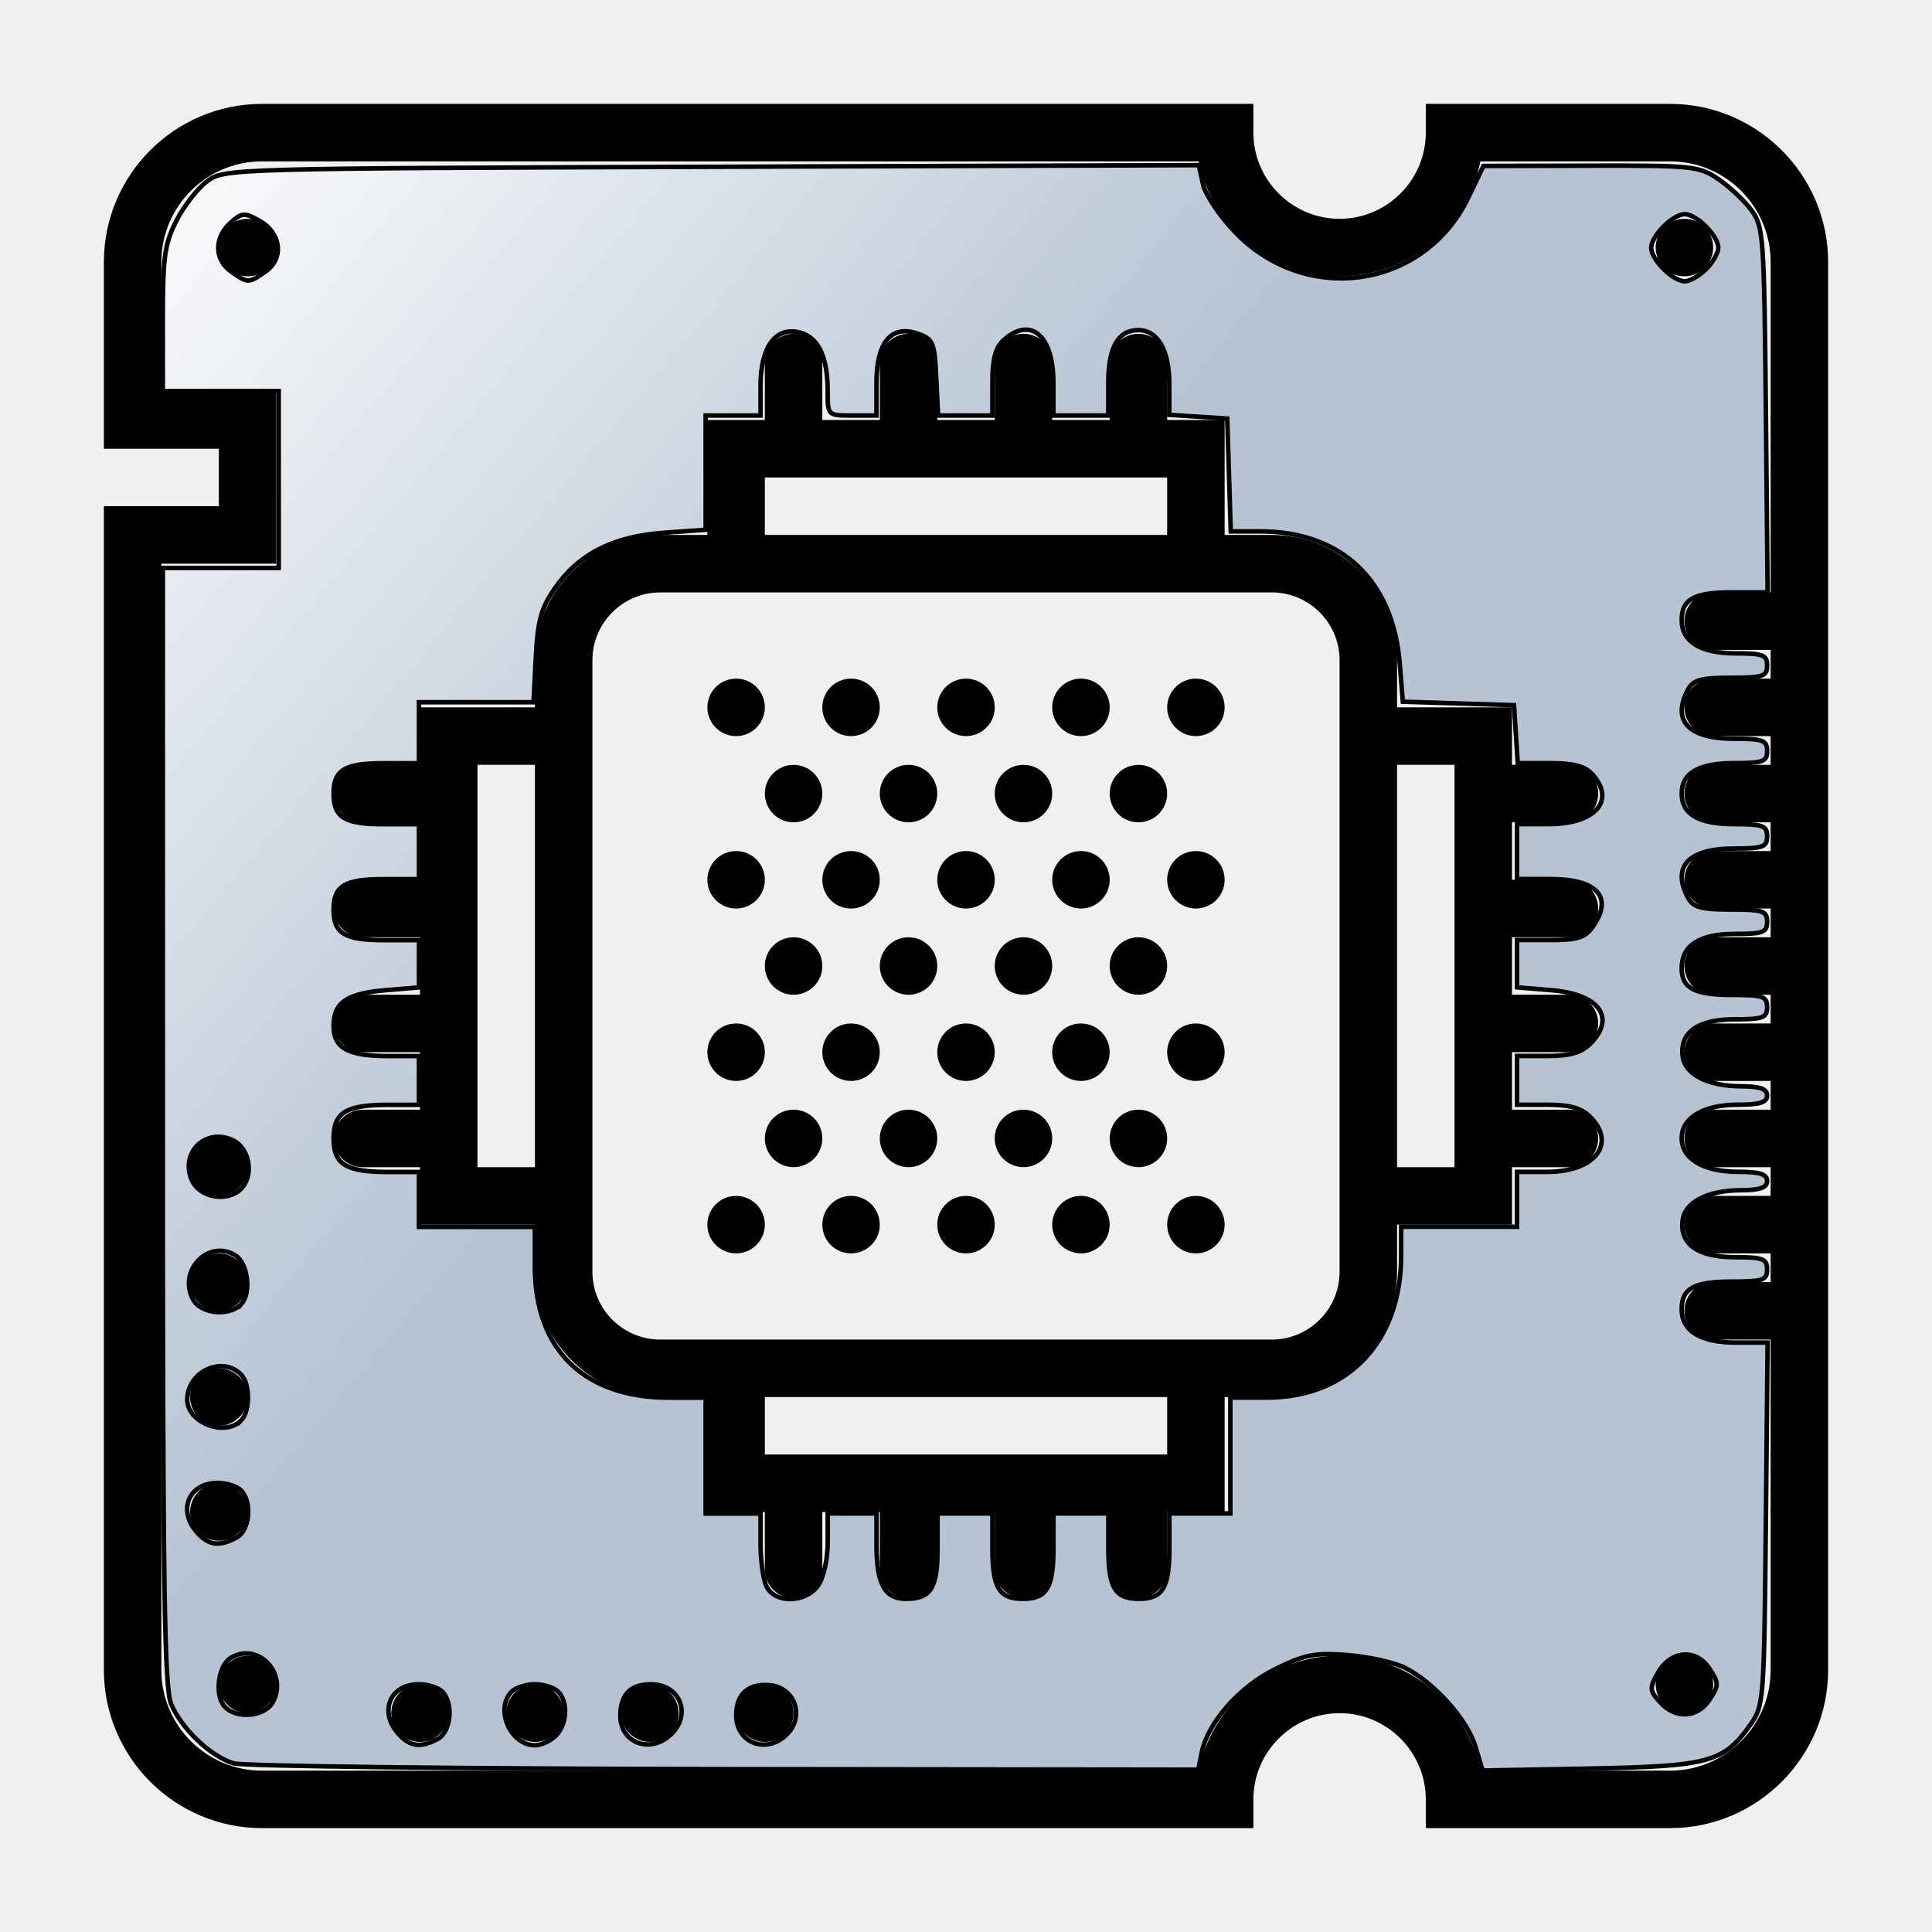
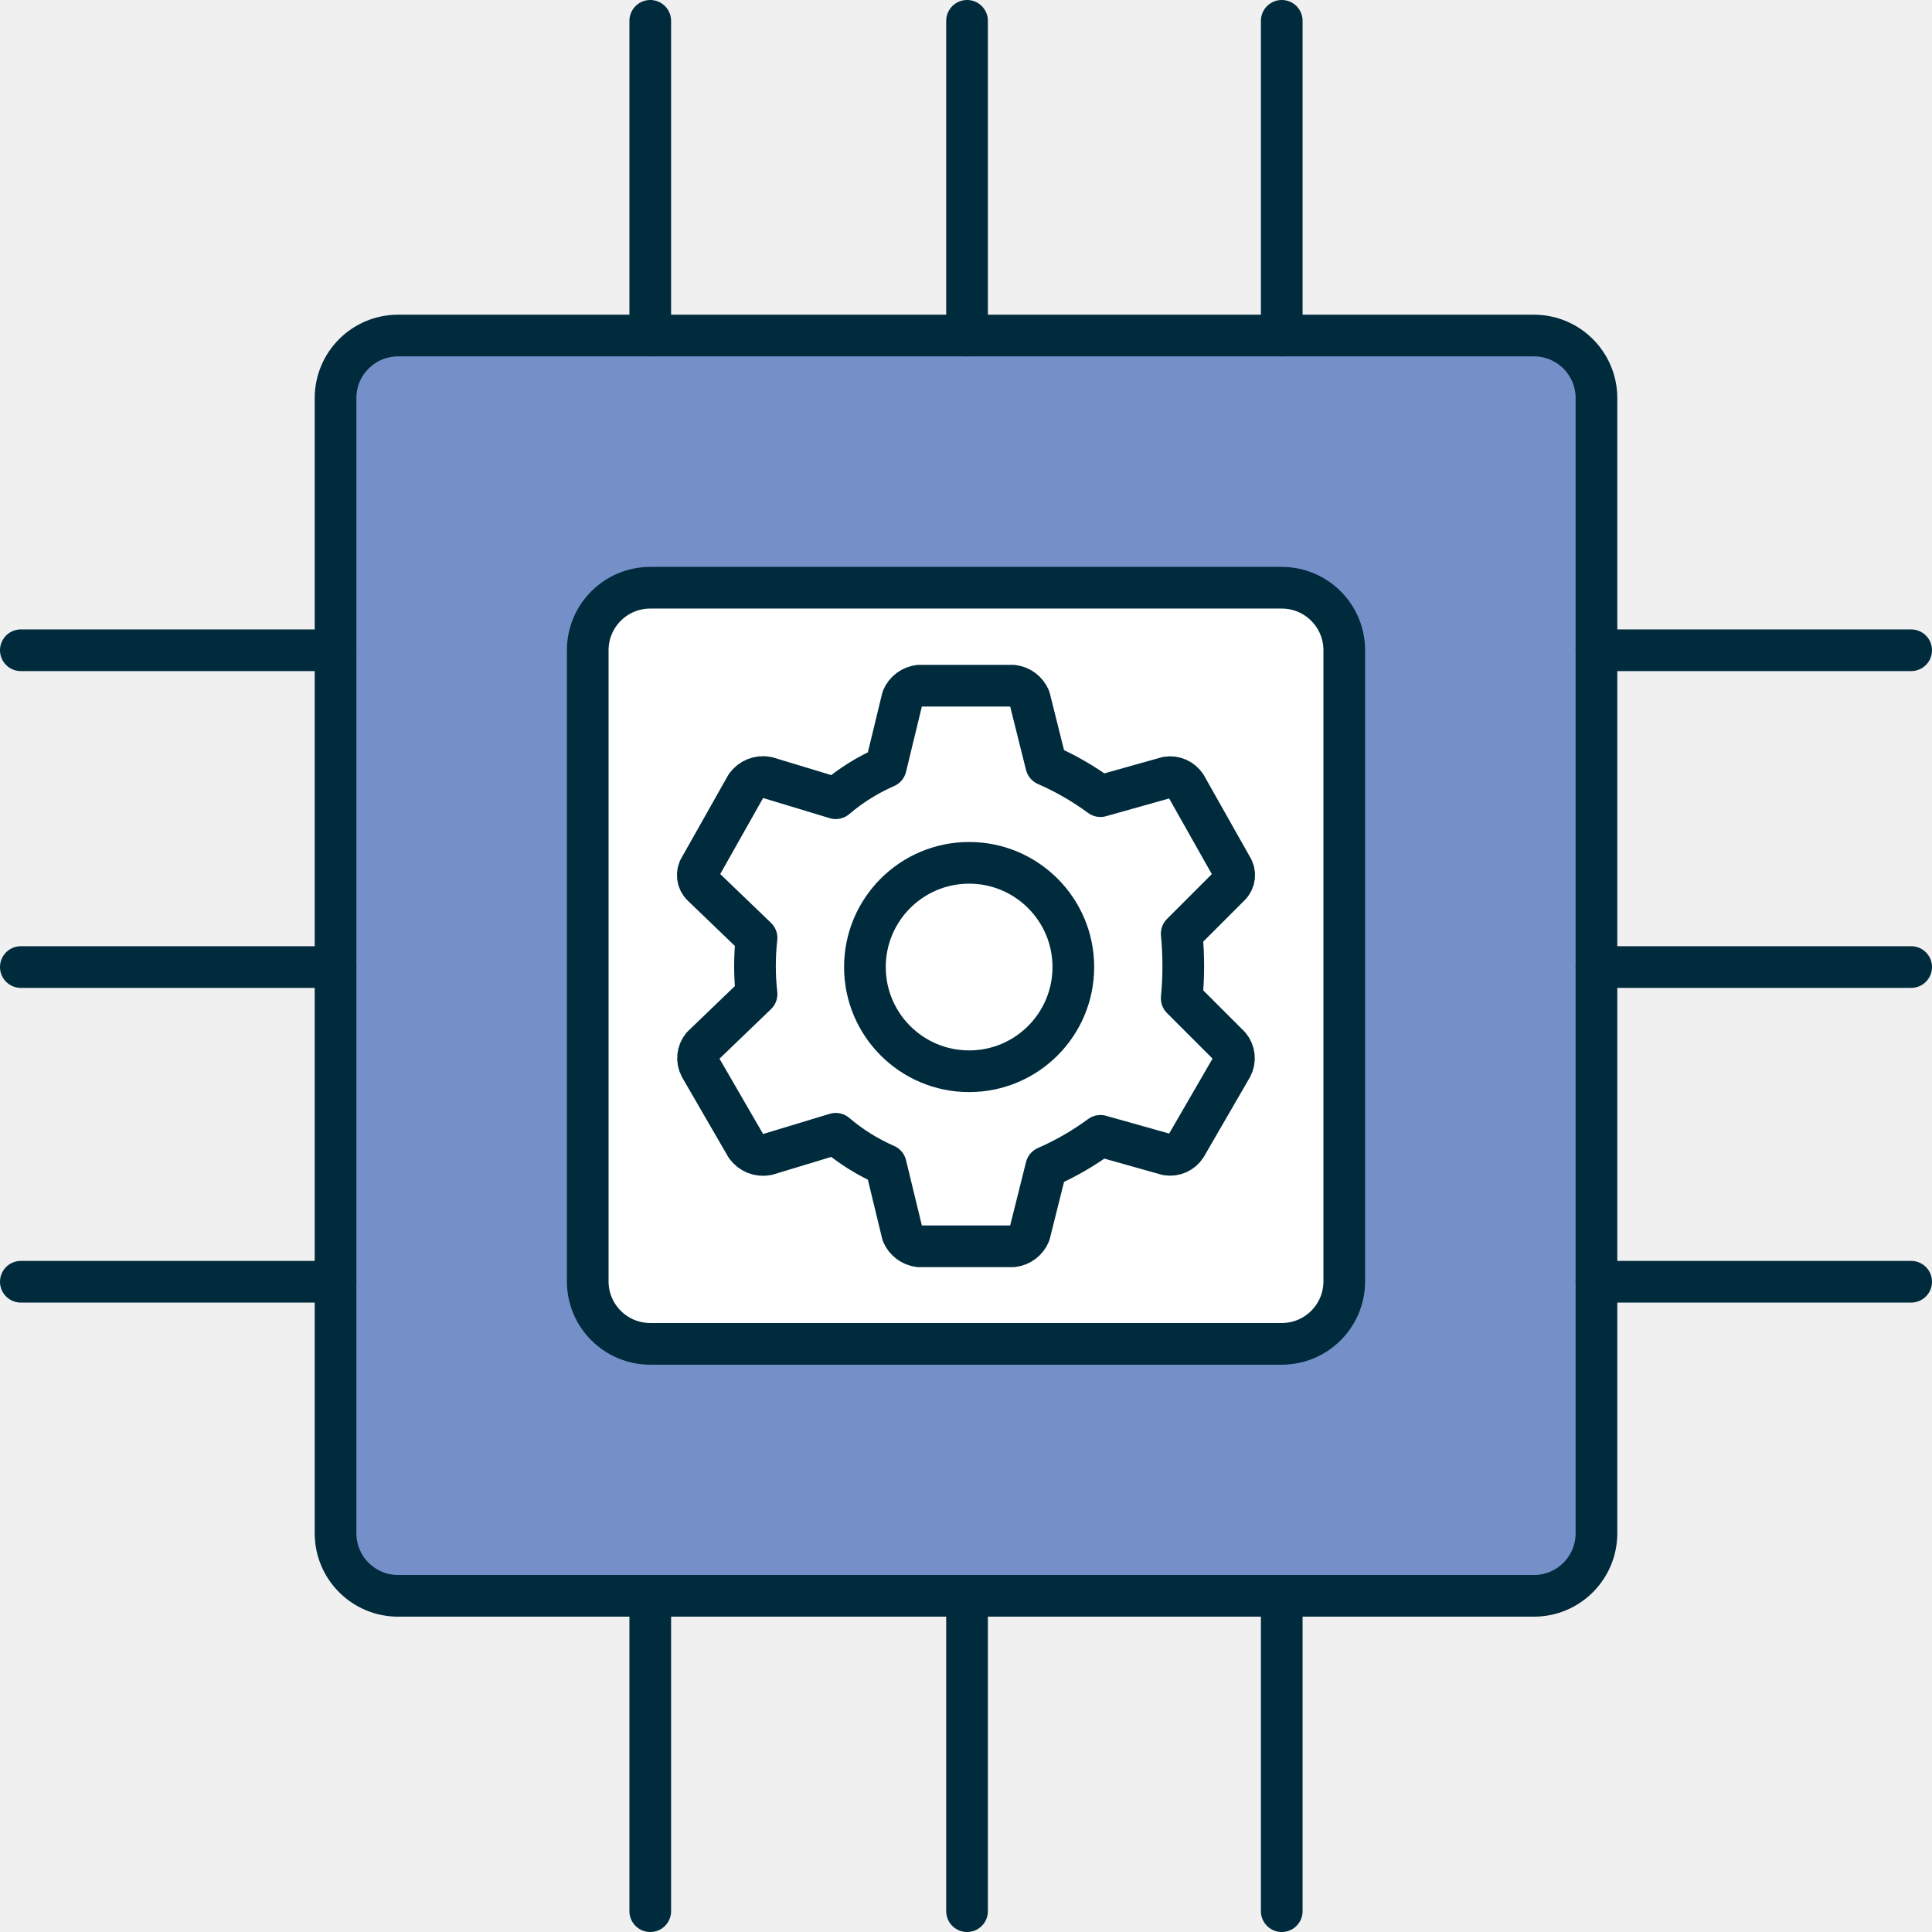
- <svg xmlns="http://www.w3.org/2000/svg" xmlns:xlink="http://www.w3.org/1999/xlink" version="1.1" width="100" height="100" id="svg5020" viewBox="0 0 100 100" preserveAspectRatio="none">
-   <defs id="defs5022">
-     <linearGradient id="linearGradient4469">
-       <stop offset="0" style="stop-color:#ffffff;stop-opacity:1" id="stop4471" />
-       <stop offset="1" style="stop-color:#b6c3d3;stop-opacity:1" id="stop4473" />
-     </linearGradient>
-     <linearGradient id="linearGradient4425">
-       <stop offset="0" style="stop-color:#a9c3e4;stop-opacity:1" id="stop4427" />
-       <stop offset="1" style="stop-color:#ffffff;stop-opacity:1" id="stop4429" />
-     </linearGradient>
-     <filter x="-0.264" y="-0.292" width="1.527" height="1.584" color-interpolation-filters="sRGB" id="filter20257">
-       <feGaussianBlur stdDeviation="8.484" id="feGaussianBlur20259" />
-     </filter>
-     <linearGradient x1="302.366" y1="85.341" x2="273.785" y2="109.911" id="linearGradient20265" xlink:href="#linearGradient13263" gradientUnits="userSpaceOnUse" gradientTransform="translate(7.020117,-1.002874)" />
-     <linearGradient id="linearGradient13263">
-       <stop id="stop1" style="stop-color:#a9c3e4;stop-opacity:1" offset="0" />
-       <stop id="stop2" style="stop-color:#3465a4;stop-opacity:1" offset="1" />
-     </linearGradient>
-     <linearGradient xlink:href="#linearGradient13263" id="linearGradient3895" gradientUnits="userSpaceOnUse" gradientTransform="translate(7.020117,-1.002874)" x1="302.366" y1="85.341" x2="273.785" y2="109.911" />
-     <linearGradient xlink:href="#linearGradient13263" id="linearGradient3903" gradientUnits="userSpaceOnUse" gradientTransform="translate(7.020117,-1.002874)" x1="302.366" y1="85.341" x2="273.785" y2="109.911" />
-     <linearGradient xlink:href="#linearGradient13263" id="linearGradient3910" gradientUnits="userSpaceOnUse" gradientTransform="translate(7.020117,-1.002874)" x1="302.366" y1="85.341" x2="273.785" y2="109.911" />
-     <linearGradient xlink:href="#linearGradient13263" id="linearGradient3913" gradientUnits="userSpaceOnUse" gradientTransform="matrix(1.035307,0,0,1.148662,-226.3958,-83.99919)" x1="302.366" y1="85.341" x2="273.785" y2="109.911" />
-     <linearGradient xlink:href="#linearGradient13263" id="linearGradient3930" gradientUnits="userSpaceOnUse" gradientTransform="matrix(1.035307,0,0,1.148662,-226.3958,-83.99919)" x1="302.366" y1="85.341" x2="273.785" y2="109.911" />
-     <linearGradient xlink:href="#linearGradient13263" id="linearGradient3937" gradientUnits="userSpaceOnUse" gradientTransform="matrix(1.222333,0,0,1.356165,-277.2053,-108.6609)" x1="302.366" y1="85.341" x2="273.785" y2="109.911" />
-     <linearGradient xlink:href="#linearGradient13263" id="linearGradient3944" gradientUnits="userSpaceOnUse" gradientTransform="matrix(1.222333,0,0,1.356165,-277.2053,-108.6609)" x1="302.366" y1="85.341" x2="273.785" y2="109.911" />
-     <linearGradient xlink:href="#linearGradient13263" id="linearGradient3949" gradientUnits="userSpaceOnUse" gradientTransform="matrix(1.234087,0,0,1.369206,-280.0907,-109.8409)" x1="302.366" y1="85.341" x2="273.785" y2="109.911" />
-     <linearGradient xlink:href="#linearGradient13263" id="linearGradient3967" gradientUnits="userSpaceOnUse" gradientTransform="matrix(1.234087,0,0,1.369206,-280.0907,-109.8409)" x1="302.366" y1="85.341" x2="273.785" y2="109.911" />
-     <linearGradient xlink:href="#linearGradient13263" id="linearGradient3975" gradientUnits="userSpaceOnUse" gradientTransform="matrix(1.234087,0,0,1.369206,-280.0907,-109.8409)" x1="302.366" y1="85.341" x2="273.785" y2="109.911" />
-     <linearGradient xlink:href="#linearGradient13263" id="linearGradient3981" gradientUnits="userSpaceOnUse" gradientTransform="matrix(1.234087,0,0,1.369206,-280.0907,-109.8409)" x1="302.366" y1="85.341" x2="273.785" y2="109.911" />
-     <linearGradient xlink:href="#linearGradient13263" id="linearGradient3984" gradientUnits="userSpaceOnUse" gradientTransform="matrix(1.182314,0,0,1.311764,-268.3319,-100.7872)" x1="302.366" y1="85.341" x2="273.785" y2="109.911" />
-     <linearGradient xlink:href="#linearGradient4469" id="linearGradient4423" x1="5.409" y1="7.345" x2="44.838" y2="40.386" gradientUnits="userSpaceOnUse" />
-   </defs>
-   <rect width="100" height="100" x="-0.01" y="0.01" id="border" style="opacity:0.643;fill:none;stroke:none" />
-   <rect style="fill:none;fill-rule:evenodd;stroke:#000000;stroke-width:0px;stroke-linecap:butt;stroke-linejoin:miter;stroke-opacity:1" id="externalBorder" width="99" height="99" x="0.2" y="0.2" />
-   <g id="g4" transform="matrix(1.487438,0,0,1.487438,5.376851,5.376851)">
-     <circle cx="5" cy="5" r="1" id="circle6" />
-     <circle cx="55" cy="5" r="1" id="circle8" />
-     <circle cx="5" cy="55" r="1" id="circle10" />
-     <circle cx="11" cy="56" r="1" id="circle12" />
-     <circle cx="15" cy="56" r="1" id="circle14" />
-     <circle cx="19" cy="56" r="1" id="circle16" />
-     <circle cx="23" cy="56" r="1" id="circle18" />
-     <circle cx="38" cy="39" r="1" id="circle20" />
-     <circle cx="34" cy="39" r="1" id="circle22" />
-     <circle cx="36" cy="36" r="1" id="circle24" />
-     <circle cx="30" cy="39" r="1" id="circle26" />
-     <circle cx="26" cy="39" r="1" id="circle28" />
-     <circle cx="32" cy="36" r="1" id="circle30" />
-     <circle cx="28" cy="36" r="1" id="circle32" />
-     <circle cx="22" cy="39" r="1" id="circle34" />
-     <circle cx="24" cy="36" r="1" id="circle36" />
-     <circle cx="38" cy="33" r="1" id="circle38" />
-     <circle cx="34" cy="33" r="1" id="circle40" />
-     <circle cx="36" cy="30" r="1" id="circle42" />
-     <circle cx="30" cy="33" r="1" id="circle44" />
-     <circle cx="26" cy="33" r="1" id="circle46" />
-     <circle cx="32" cy="30" r="1" id="circle48" />
-     <circle cx="28" cy="30" r="1" id="circle50" />
-     <circle cx="22" cy="33" r="1" id="circle52" />
-     <circle cx="24" cy="30" r="1" id="circle54" />
-     <circle cx="38" cy="27" r="1" id="circle56" />
-     <circle cx="34" cy="27" r="1" id="circle58" />
-     <circle cx="36" cy="24" r="1" id="circle60" />
-     <circle cx="30" cy="27" r="1" id="circle62" />
-     <circle cx="26" cy="27" r="1" id="circle64" />
-     <circle cx="32" cy="24" r="1" id="circle66" />
-     <circle cx="28" cy="24" r="1" id="circle68" />
-     <circle cx="22" cy="27" r="1" id="circle70" />
-     <circle cx="24" cy="24" r="1" id="circle72" />
-     <circle cx="38" cy="21" r="1" id="circle74" />
-     <circle cx="34" cy="21" r="1" id="circle76" />
-     <circle cx="30" cy="21" r="1" id="circle78" />
-     <circle cx="26" cy="21" r="1" id="circle80" />
-     <circle cx="22" cy="21" r="1" id="circle82" />
-     <circle cx="55" cy="55" r="1" id="circle84" />
-     <path d="m 51,25 c 0.55,0 1,-0.45 1,-1 0,-0.55 -0.45,-1 -1,-1 l -2,0 0,-2 -4,0 0,-1.64 C 45,16.96 43.05,15 40.64,15 L 39,15 39,11 37,11 37,9 C 37,8.45 36.55,8 36,8 35.45,8 35,8.45 35,9 l 0,2 -2,0 0,-2 C 33,8.45 32.55,8 32,8 31.45,8 31,8.45 31,9 l 0,2 -2,0 0,-2 C 29,8.45 28.55,8 28,8 27.45,8 27,8.45 27,9 l 0,2 -2,0 0,-2 C 25,8.45 24.55,8 24,8 23.45,8 23,8.45 23,9 l 0,2 -2,0 0,4 -1.64,0 C 16.96,15 15,16.96 15,19.36 l 0,1.64 -4,0 0,2 -2,0 c -0.55,0 -1,0.45 -1,1 0,0.55 0.45,1 1,1 l 2,0 0,2 -2,0 c -0.55,0 -1,0.45 -1,1 0,0.55 0.45,1 1,1 l 2,0 0,2 -2,0 c -0.55,0 -1,0.45 -1,1 0,0.55 0.45,1 1,1 l 2,0 0,2 -2,0 c -0.55,0 -1,0.45 -1,1 0,0.55 0.45,1 1,1 l 2,0 0,2 4,0 0,1.64 c 0,2.4 1.95,4.36 4.36,4.36 l 1.64,0 0,4 2,0 0,2 c 0,0.55 0.45,1 1,1 0.55,0 1,-0.45 1,-1 l 0,-2 2,0 0,2 c 0,0.55 0.45,1 1,1 0.55,0 1,-0.45 1,-1 l 0,-2 2,0 0,2 c 0,0.55 0.45,1 1,1 0.55,0 1,-0.45 1,-1 l 0,-2 2,0 0,2 c 0,0.55 0.45,1 1,1 0.55,0 1,-0.45 1,-1 l 0,-2 2,0 0,-4 1.64,0 C 43.04,45 45,43.04 45,40.64 l 0,-1.64 4,0 0,-2 2,0 c 0.55,0 1,-0.45 1,-1 0,-0.55 -0.45,-1 -1,-1 l -2,0 0,-2 2,0 c 0.55,0 1,-0.45 1,-1 0,-0.55 -0.45,-1 -1,-1 l -2,0 0,-2 2,0 c 0.55,0 1,-0.45 1,-1 0,-0.55 -0.45,-1 -1,-1 l -2,0 0,-2 2,0 z m -28,-12 14,0 0,2 -14,0 0,-2 z m -10,24 0,-14 2,0 0,14 -2,0 z m 24,10 -14,0 0,-2 14,0 0,2 z m 6,-6.36 C 43,41.94 41.94,43 40.64,43 L 39,43 21,43 19.36,43 C 18.06,43 17,41.94 17,40.64 L 17,39 17,21 17,19.36 C 17,18.06 18.06,17 19.36,17 l 1.64,0 18,0 1.64,0 c 1.3,0 2.36,1.06 2.36,2.36 l 0,1.64 0,18 0,1.64 z m 4,-3.64 -2,0 0,-14 2,0 0,14 z" id="path86" />
-     <circle cx="4" cy="37" r="1" id="circle88" />
-     <circle cx="4" cy="41" r="1" id="circle90" />
-     <circle cx="4" cy="45" r="1" id="circle92" />
-     <circle cx="4" cy="49" r="1" id="circle94" />
-     <path d="M 54.5,0 46,0 46,1 C 46,2.65 44.65,4 43,4 41.35,4 40,2.65 40,1 L 40,0 5.5,0 C 2.47,0 0,2.47 0,5.5 l 0,6.5 4,0 0,2 -4,0 0,40.5 C 0,57.53 2.47,60 5.5,60 l 34.5,0 0,-1 c 0,-1.65 1.35,-3 3,-3 1.65,0 3,1.35 3,3 l 0,1 8.5,0 c 3.03,0 5.5,-2.47 5.5,-5.5 l 0,-49 C 60,2.47 57.53,0 54.5,0 Z m 0,58 -6.6,0 c -0.46,-2.28 -2.48,-4 -4.9,-4 -2.42,0 -4.44,1.72 -4.9,4 L 5.5,58 C 3.57,58 2,56.43 2,54.5 L 2,16 6,16 6,10 2,10 2,5.5 C 2,3.57 3.57,2 5.5,2 l 32.6,0 c 0.46,2.28 2.48,4 4.9,4 2.42,0 4.44,-1.72 4.9,-4 l 6.6,0 C 56.43,2 58,3.57 58,5.5 l 0,11.5 -2,0 c -0.55,0 -1,0.45 -1,1 0,0.55 0.45,1 1,1 l 2,0 0,1 -2,0 c -0.55,0 -1,0.45 -1,1 0,0.55 0.45,1 1,1 l 2,0 0,1 -2,0 c -0.55,0 -1,0.45 -1,1 0,0.55 0.45,1 1,1 l 2,0 0,1 -2,0 c -0.55,0 -1,0.45 -1,1 0,0.55 0.45,1 1,1 l 2,0 0,1 -2,0 c -0.55,0 -1,0.45 -1,1 0,0.55 0.45,1 1,1 l 2,0 0,1 -2,0 c -0.55,0 -1,0.45 -1,1 0,0.55 0.45,1 1,1 l 2,0 0,1 -2,0 c -0.55,0 -1,0.45 -1,1 0,0.55 0.45,1 1,1 l 2,0 0,1 -2,0 c -0.55,0 -1,0.45 -1,1 0,0.55 0.45,1 1,1 l 2,0 0,1 -2,0 c -0.55,0 -1,0.45 -1,1 0,0.55 0.45,1 1,1 l 2,0 0,11.5 c 0,1.93 -1.57,3.5 -3.5,3.5 z" id="path96" />
+ <svg xmlns="http://www.w3.org/2000/svg" id="Layer_1" data-name="Layer 1" viewBox="0 0 92.7 92.7">
+   <g>
+     <rect x="16.1" y="16.1" width="60.5" height="60.47" rx="3" style="fill: #7590c9;stroke: #002b3c;stroke-linecap: round;stroke-linejoin: round;stroke-width: 2px" />
+     <path d="M46.4,16.1V1M31.2,16.1V1M61.5,16.1V1M31.2,91.7V76.6M61.5,91.7V76.6M46.4,91.7V76.6M76.6,46.4H91.7M76.6,31.2H91.7M76.6,61.5H91.7M1,31.2H16.1M1,61.5H16.1M1,46.4H16.1" style="fill: none;stroke: #002b3c;stroke-linecap: round;stroke-linejoin: round;stroke-width: 2px" />
+     <rect x="28.2" y="28.2" width="36.3" height="36.28" rx="3" style="fill: #fff;stroke: #002b3c;stroke-linecap: round;stroke-linejoin: round;stroke-width: 2px" />
  </g>
-   <path style="color:#000000;clip-rule:nonzero;display:inline;overflow:visible;visibility:visible;opacity:1;isolation:auto;mix-blend-mode:normal;color-interpolation:sRGB;color-interpolation-filters:linearRGB;solid-color:#000000;solid-opacity:1;fill:url(#linearGradient4423);fill-opacity:1.0;fill-rule:nonzero;stroke:#000000;stroke-width:0.234;stroke-linecap:butt;stroke-linejoin:miter;stroke-miterlimit:4;stroke-dasharray:none;stroke-dashoffset:0;stroke-opacity:1;color-rendering:auto;image-rendering:auto;shape-rendering:auto;text-rendering:auto;enable-background:accumulate" d="M 12.092,91.269 C 10.908,90.914 9.414,89.5 8.863,88.213 8.504,87.375 8.428,82.134 8.428,58.297 l 0,-28.899 2.999,0 2.999,0 0,-4.578 0,-4.578 -2.999,0 -2.999,0 0,-3.722 c 0,-3.237 0.092,-3.903 0.71,-5.112 C 9.529,10.643 10.25,9.725 10.74,9.368 11.62,8.726 11.959,8.717 36.841,8.633 l 25.209,-0.084 0.217,0.988 c 0.119,0.543 0.877,1.67 1.684,2.503 3.684,3.806 9.786,2.889 12.044,-1.808 l 0.789,-1.643 5.558,-0.014 c 5.256,-0.014 5.614,0.024 6.601,0.696 0.574,0.391 1.341,1.111 1.704,1.601 0.63,0.85 0.665,1.323 0.753,10.34 l 0.092,9.449 -1.845,0 c -1.968,0 -2.602,0.35 -2.602,1.435 0,1.119 0.976,1.722 2.787,1.722 1.422,0 1.633,0.081 1.633,0.631 0,0.561 -0.21,0.631 -1.883,0.631 -1.539,0 -1.943,0.112 -2.21,0.611 -0.862,1.61 0.014,2.547 2.379,2.547 1.503,0 1.714,0.078 1.714,0.631 0,0.554 -0.21,0.631 -1.714,0.631 -1.827,0 -2.706,0.513 -2.706,1.579 0,1.066 0.879,1.579 2.706,1.579 1.503,0 1.714,0.078 1.714,0.631 0,0.554 -0.21,0.631 -1.714,0.631 -2.366,0 -3.241,0.937 -2.379,2.547 0.267,0.499 0.671,0.611 2.21,0.611 1.673,0 1.883,0.071 1.883,0.631 0,0.553 -0.21,0.631 -1.688,0.631 -1.819,0 -2.733,0.594 -2.733,1.777 0,1.028 0.661,1.38 2.589,1.38 1.621,0 1.831,0.073 1.831,0.631 0,0.553 -0.21,0.631 -1.688,0.631 -1.907,0 -2.858,0.689 -2.679,1.939 0.133,0.928 1.311,1.523 3.025,1.529 0.98,0.003 1.342,0.132 1.342,0.478 0,0.355 -0.378,0.474 -1.508,0.474 -1.781,0 -2.912,0.674 -2.912,1.737 0,1.062 1.131,1.737 2.912,1.737 1.13,0 1.508,0.119 1.508,0.474 0,0.346 -0.362,0.475 -1.342,0.478 -1.714,0.006 -2.892,0.601 -3.025,1.529 -0.179,1.251 0.772,1.939 2.679,1.939 1.477,0 1.688,0.079 1.688,0.631 0,0.559 -0.21,0.631 -1.831,0.631 -1.956,0 -2.589,0.351 -2.589,1.435 0,1.123 0.975,1.722 2.801,1.722 l 1.646,0 -0.092,9.393 c -0.091,9.258 -0.103,9.408 -0.827,10.424 -1.361,1.908 -2.128,2.114 -8.285,2.23 l -5.547,0.104 -0.37,-1.236 c -0.415,-1.384 -2.103,-3.283 -3.612,-4.064 -0.548,-0.284 -1.887,-0.587 -2.974,-0.674 -1.706,-0.137 -2.219,-0.04 -3.747,0.707 -1.882,0.921 -3.525,2.782 -3.839,4.349 L 62.023,91.597 37.515,91.569 C 24.035,91.554 12.595,91.419 12.092,91.269 l 0,1.6e-5 z m 10.565,-1.262 c 0.692,-0.37 0.832,-1.851 0.232,-2.452 -0.208,-0.208 -0.748,-0.379 -1.2,-0.379 -1.516,0 -2.1,1.426 -1.056,2.58 0.593,0.655 1.141,0.723 2.024,0.251 z m 6.113,-0.169 c 0.589,-0.589 0.649,-1.751 0.117,-2.282 -0.208,-0.208 -0.748,-0.379 -1.2,-0.379 -0.451,0 -0.991,0.17 -1.2,0.379 -0.893,0.893 -0.079,2.778 1.2,2.778 0.322,0 0.81,-0.223 1.082,-0.496 z m 5.918,-0.026 c 1.146,-1.038 0.539,-2.635 -1.001,-2.635 -1.057,0 -1.579,0.537 -1.579,1.626 0,1.393 1.505,1.981 2.58,1.009 l 0,-1.3e-5 z M 40.799,89.693 c 0.831,-0.919 0.318,-2.319 -0.902,-2.46 -1.142,-0.132 -1.791,0.428 -1.791,1.546 0,1.493 1.659,2.056 2.692,0.915 l 0,-1.3e-5 z M 14.127,88.094 c 0.797,-1.489 -0.802,-3.146 -2.196,-2.274 -0.633,0.396 -0.83,1.878 -0.33,2.481 0.578,0.697 2.109,0.572 2.526,-0.206 z m 74.367,-0.128 c 0.48,-0.732 0.479,-0.848 -0.013,-1.598 -0.699,-1.066 -2.018,-0.951 -2.68,0.234 -0.432,0.773 -0.421,0.904 0.118,1.5 0.808,0.892 1.94,0.832 2.574,-0.136 l 1e-5,0 z M 42.351,82.054 c 0.278,-0.397 0.491,-1.356 0.491,-2.21 l 0,-1.508 1.263,0 1.263,0 0,1.599 c 0,2.059 0.412,2.821 1.527,2.821 1.285,0 1.631,-0.548 1.631,-2.589 l 0,-1.831 1.421,0 1.421,0 0,1.831 c 0,2.02 0.347,2.589 1.579,2.589 1.232,0 1.579,-0.569 1.579,-2.589 l 0,-1.831 1.421,0 1.421,0 0,1.831 c 0,2.02 0.347,2.589 1.579,2.589 1.232,0 1.579,-0.569 1.579,-2.589 l 0,-1.831 1.579,0 1.579,0 0,-2.999 0,-2.999 1.907,0 c 4.19,0 6.926,-2.898 6.932,-7.341 l 0.002,-1.5 2.999,0 2.999,0 0,-1.421 0,-1.421 1.579,0 c 2.448,0 3.587,-1.464 2.21,-2.842 -0.463,-0.463 -1.052,-0.631 -2.21,-0.631 l -1.579,0 0,-1.263 0,-1.263 1.579,0 c 1.158,0 1.747,-0.168 2.21,-0.631 1.352,-1.352 0.473,-2.566 -2.005,-2.772 l -1.784,-0.148 0,-1.224 0,-1.224 1.719,0 c 1.418,0 1.805,-0.123 2.21,-0.702 1.067,-1.523 0.225,-2.456 -2.215,-2.456 l -1.714,0 0,-1.421 0,-1.421 1.633,0 c 2.424,0 3.495,-1.221 2.265,-2.58 -0.381,-0.421 -0.976,-0.577 -2.193,-0.577 l -1.67,0 -0.096,-1.5 -0.096,-1.5 -2.878,-0.09 -2.878,-0.09 -0.158,-1.971 C 72.101,30.03 69.435,27.504 65.224,27.504 l -1.52,0 -0.091,-2.92 -0.091,-2.92 -1.5,-0.096 -1.5,-0.096 0,-1.615 c 0,-1.73 -0.603,-2.77 -1.605,-2.77 -1.04,0 -1.552,0.894 -1.552,2.706 l 0,1.714 -1.421,0 -1.421,0 0,-1.714 c 0,-2.441 -1.186,-3.445 -2.58,-2.184 -0.422,0.382 -0.577,0.976 -0.577,2.21 l 0,1.688 -1.406,0 -1.406,0 -0.094,-1.967 c -0.087,-1.82 -0.158,-1.989 -0.953,-2.268 -1.37,-0.48 -2.141,0.437 -2.141,2.547 l 0,1.688 -1.263,0 c -1.259,0 -1.263,-0.003 -1.263,-1.242 0,-1.815 -0.477,-2.811 -1.463,-3.059 -1.234,-0.31 -2.01,0.755 -2.01,2.757 l 0,1.544 -1.421,0 -1.421,0 0,2.957 0,2.957 -2.165,0.155 c -2.628,0.188 -4.408,1.095 -5.641,2.874 -0.712,1.028 -0.89,1.672 -0.986,3.575 l -0.117,2.321 -2.965,0 -2.965,0 0,1.579 0,1.579 -1.831,0 c -2.02,0 -2.589,0.347 -2.589,1.579 0,1.232 0.569,1.579 2.589,1.579 l 1.831,0 0,1.421 0,1.421 -1.831,0 c -2.02,0 -2.589,0.347 -2.589,1.579 0,1.232 0.569,1.579 2.589,1.579 l 1.831,0 0,1.224 0,1.224 -1.717,0.142 c -2.026,0.168 -2.703,0.633 -2.703,1.858 0,1.141 0.746,1.551 2.821,1.551 l 1.599,0 0,1.263 0,1.263 -1.599,0 c -2.181,0 -2.821,0.394 -2.821,1.737 0,1.343 0.639,1.737 2.821,1.737 l 1.599,0 0,1.421 0,1.421 2.999,0 2.999,0 0,2.065 c 0,4.285 2.549,6.776 6.936,6.776 l 1.905,0 0,2.999 0,2.999 1.421,0 1.421,0 0,1.599 c 0,0.88 0.147,1.874 0.327,2.21 0.462,0.863 2.024,0.81 2.655,-0.091 z M 12.238,79.588 c 0.692,-0.37 0.832,-1.851 0.232,-2.452 -0.208,-0.208 -0.748,-0.379 -1.2,-0.379 -1.516,0 -2.1,1.426 -1.056,2.58 0.593,0.655 1.141,0.723 2.024,0.251 z m 0.232,-6.051 c 0.488,-0.488 0.488,-1.911 0,-2.4 -0.985,-0.985 -2.778,-0.136 -2.778,1.314 0,1.177 1.932,1.932 2.778,1.085 z m 0.047,-6.074 c 0.5,-0.602 0.303,-2.085 -0.33,-2.481 -1.393,-0.872 -2.993,0.785 -2.196,2.274 0.416,0.778 1.948,0.903 2.526,0.206 z m -0.047,-5.923 c 0.701,-0.701 0.457,-2.125 -0.435,-2.531 -1.417,-0.646 -2.742,0.679 -2.096,2.096 0.406,0.892 1.83,1.136 2.531,0.435 z m 1.274,-47.485 c 0.973,-0.681 0.812,-2 -0.321,-2.633 -0.773,-0.432 -0.904,-0.421 -1.5,0.118 -0.853,0.772 -0.831,1.911 0.049,2.527 0.866,0.607 0.888,0.606 1.772,-0.013 z m 74.564,-0.127 c 0.347,-0.347 0.631,-0.845 0.631,-1.105 0,-0.612 -1.125,-1.737 -1.737,-1.737 -0.612,0 -1.737,1.125 -1.737,1.737 0,0.612 1.125,1.737 1.737,1.737 0.26,0 0.758,-0.284 1.105,-0.631 z" id="path4415" />
+   <g>
+     <circle cx="46.5" cy="46.4" r="5" style="fill: none;stroke: #002b3c;stroke-linecap: round;stroke-linejoin: round;stroke-width: 2px" />
+     <path d="M56.7,47.9a16.1,16.1,0,0,0,0-3.1L59,42.5a.7.7,0,0,0,.1-.9l-2.2-3.9a.9.9,0,0,0-.9-.4l-3.2.9a13.5,13.5,0,0,0-2.6-1.5l-.8-3.2a1,1,0,0,0-.8-.6H44.1a1,1,0,0,0-.8.6l-.8,3.3a9.7,9.7,0,0,0-2.4,1.5l-3.3-1a1,1,0,0,0-1,.4l-2.2,3.9a.7.7,0,0,0,.1.9L36.3,45a12.2,12.2,0,0,0,0,2.7l-2.6,2.5a.9.9,0,0,0-.1,1L35.8,55a1,1,0,0,0,1,.4l3.3-1a9.7,9.7,0,0,0,2.4,1.5l.8,3.3a1,1,0,0,0,.8.6h4.5a1,1,0,0,0,.8-.6l.8-3.2a13.5,13.5,0,0,0,2.6-1.5l3.2.9a.9.9,0,0,0,.9-.4l2.2-3.8a.9.9,0,0,0-.1-1Z" style="fill: none;stroke: #002b3c;stroke-linecap: round;stroke-linejoin: round;stroke-width: 2px" />
+   </g>
</svg>
